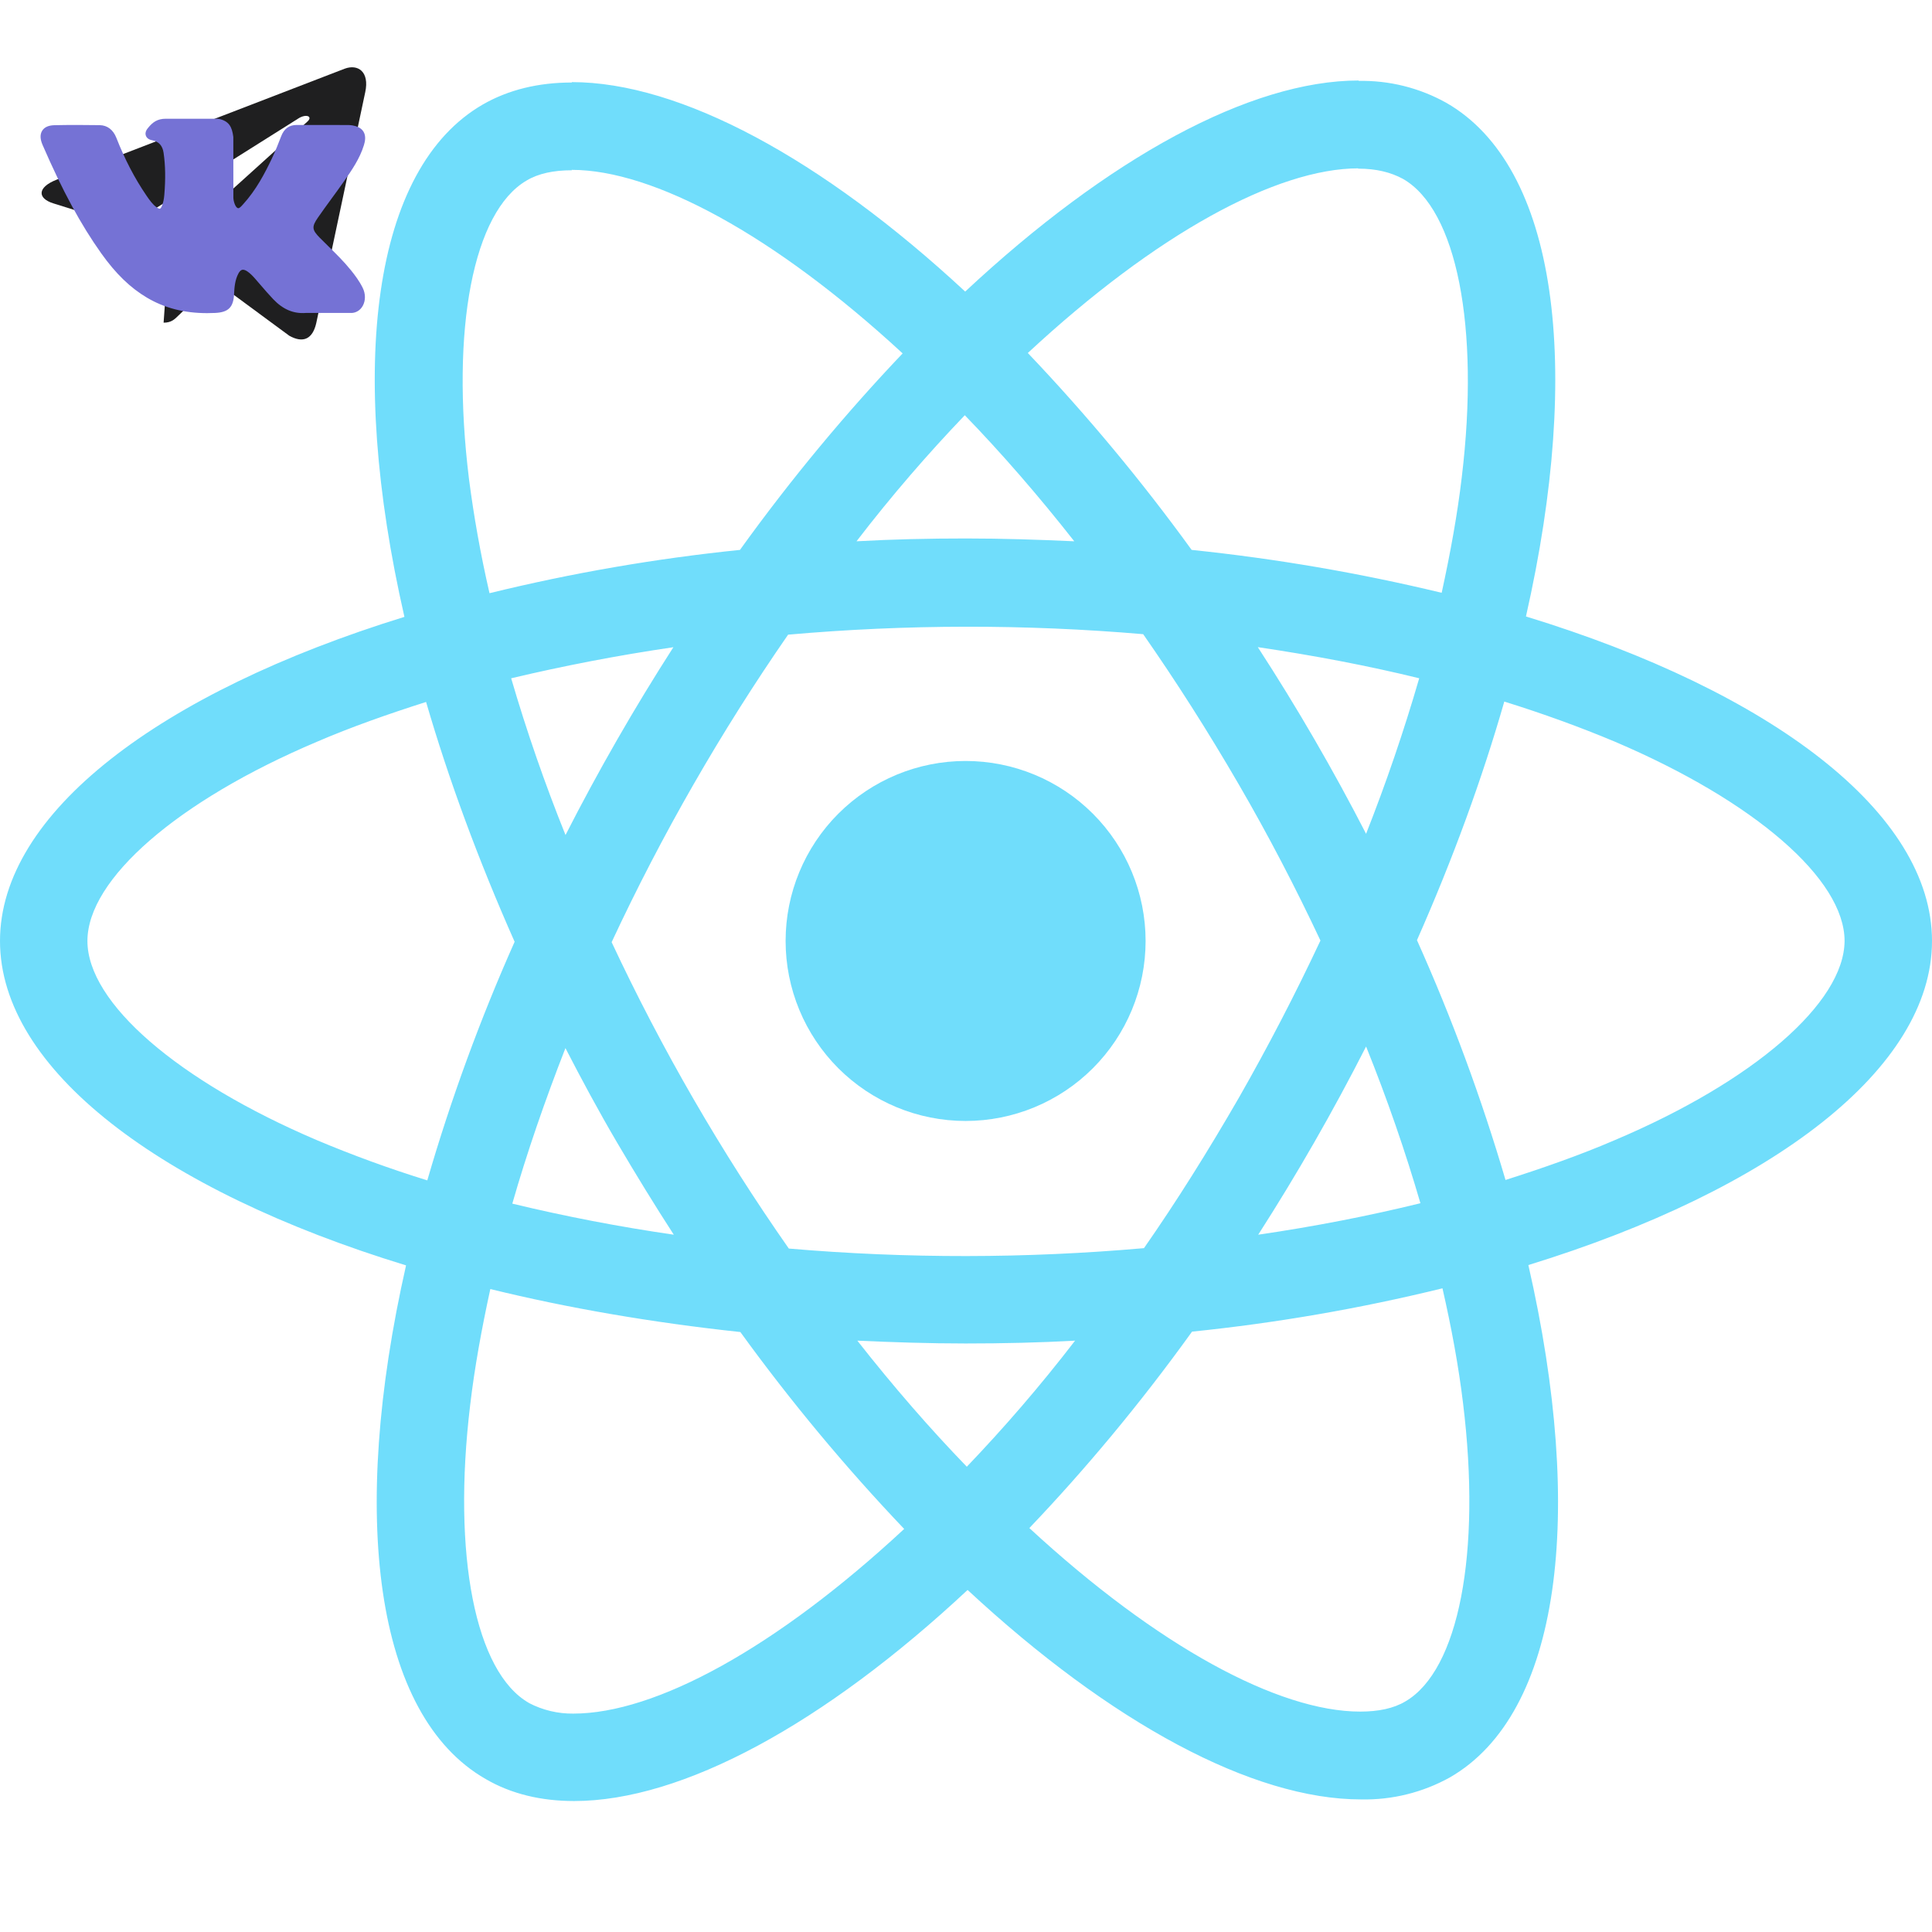
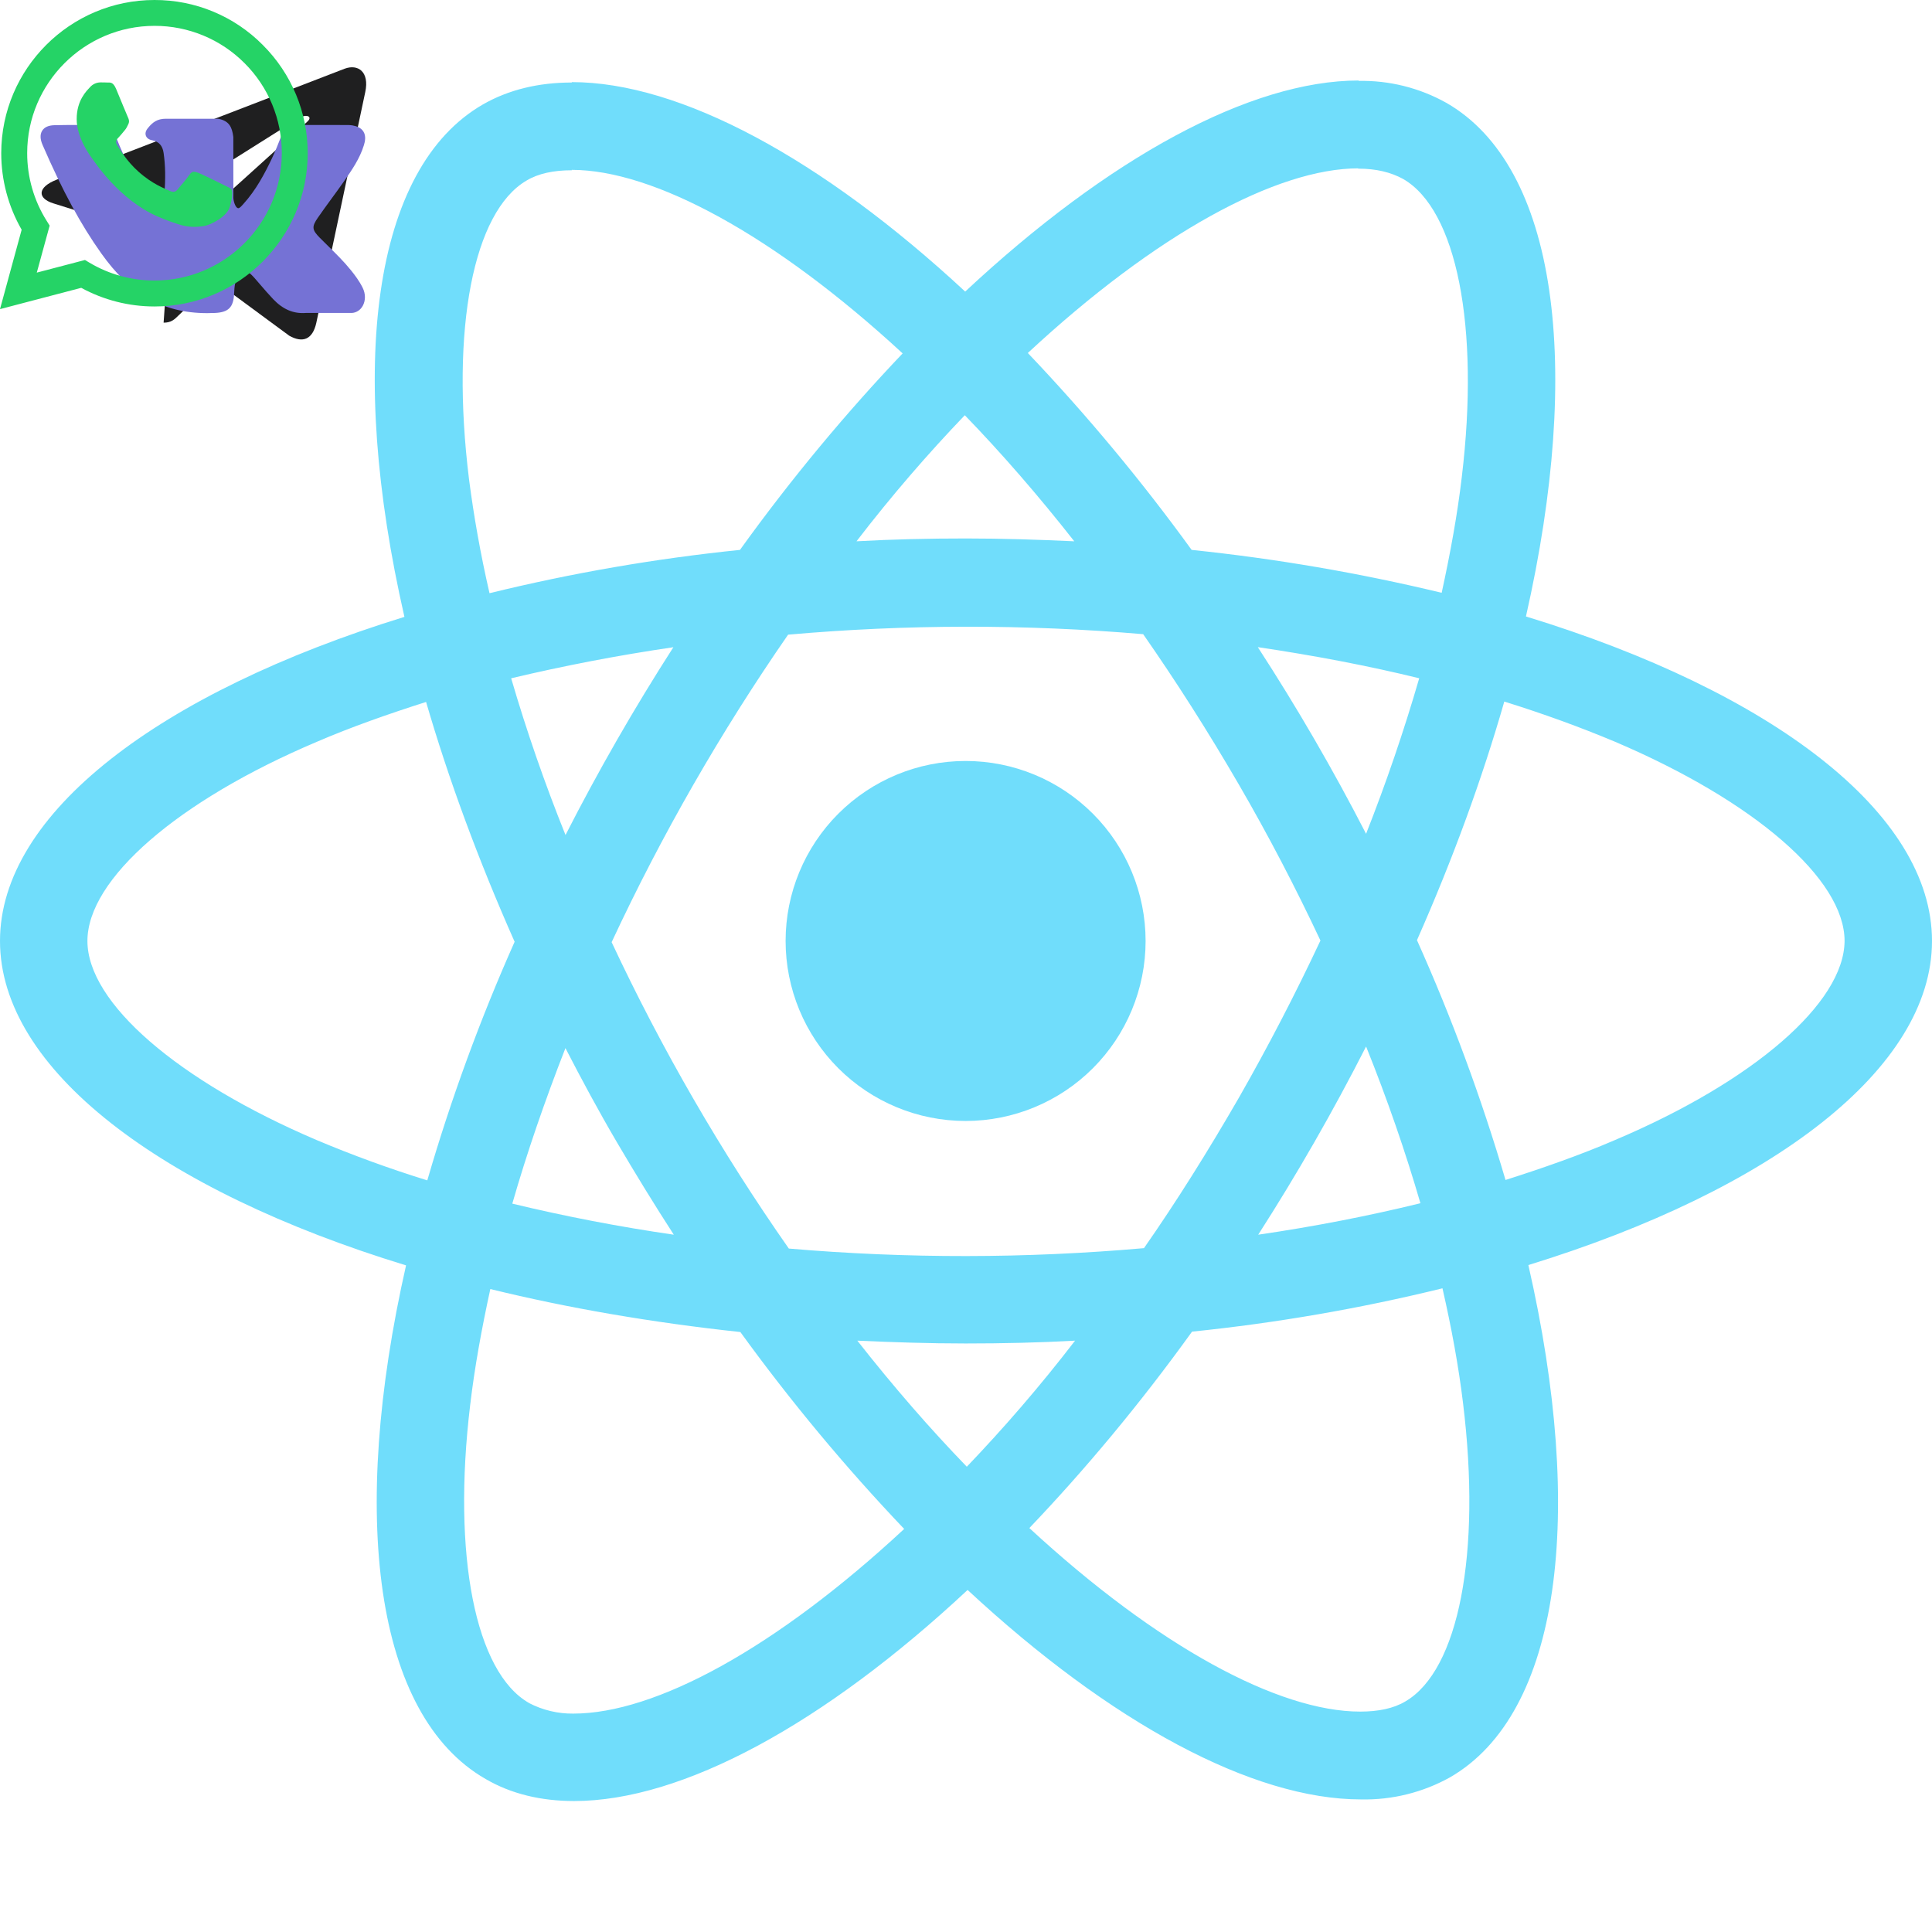
<svg xmlns="http://www.w3.org/2000/svg" width="100" height="100" viewBox="0 0 100 100" fill="none">
  <g id="react">
    <path d="M100 48.704C100 42.079 91.704 35.8 78.983 31.908C81.921 18.946 80.617 8.629 74.867 5.325C73.473 4.545 71.897 4.152 70.3 4.188V8.729C71.237 8.729 71.992 8.917 72.625 9.263C75.396 10.854 76.6 16.904 75.662 24.692C75.438 26.608 75.071 28.625 74.621 30.683C70.361 29.657 66.037 28.915 61.679 28.463C59.083 24.881 56.25 21.476 53.2 18.271C59.846 12.096 66.083 8.713 70.325 8.713V4.167C64.717 4.167 57.379 8.163 49.958 15.092C42.542 8.208 35.2 4.25 29.596 4.25V8.792C33.817 8.792 40.075 12.158 46.721 18.292C43.867 21.292 41.013 24.692 38.3 28.463C33.933 28.91 29.602 29.659 25.337 30.704C24.867 28.667 24.521 26.692 24.275 24.796C23.317 17.004 24.5 10.954 27.254 9.346C27.863 8.979 28.658 8.813 29.596 8.813V4.271C27.887 4.271 26.333 4.638 24.992 5.408C19.262 8.713 17.979 19.004 20.933 31.929C8.254 35.846 0 42.1 0 48.704C0 55.329 8.296 61.608 21.017 65.496C18.079 78.463 19.383 88.779 25.133 92.079C26.458 92.854 28.008 93.221 29.717 93.221C35.325 93.221 42.663 89.225 50.083 82.296C57.5 89.183 64.838 93.138 70.446 93.138C72.055 93.172 73.644 92.778 75.05 91.996C80.779 88.696 82.062 78.404 79.108 65.479C91.746 61.588 100 55.308 100 48.704ZM73.458 35.108C72.667 37.833 71.749 40.519 70.708 43.158C69.005 39.845 67.134 36.62 65.104 33.496C68 33.925 70.792 34.454 73.463 35.108H73.458ZM64.125 56.817C62.538 59.567 60.904 62.179 59.212 64.604C53.097 65.143 46.946 65.15 40.829 64.625C37.321 59.613 34.252 54.307 31.658 48.767C34.248 43.213 37.304 37.889 40.792 32.85C46.906 32.31 53.055 32.302 59.171 32.825C60.862 35.25 62.517 37.842 64.104 40.575C65.654 43.242 67.062 45.95 68.346 48.683C67.048 51.45 65.64 54.163 64.125 56.817ZM70.708 54.167C71.808 56.896 72.75 59.629 73.521 62.279C70.854 62.933 68.037 63.483 65.125 63.908C67.147 60.756 69.01 57.505 70.708 54.167ZM50.042 75.917C48.146 73.958 46.25 71.779 44.375 69.392C46.208 69.475 48.083 69.538 49.979 69.538C51.896 69.538 53.792 69.496 55.646 69.392C53.812 71.779 51.917 73.958 50.042 75.917ZM34.875 63.908C32.066 63.501 29.276 62.965 26.517 62.3C27.271 59.671 28.208 56.958 29.267 54.25C30.104 55.875 30.983 57.508 31.942 59.142C32.9 60.771 33.875 62.363 34.875 63.908ZM49.938 21.492C51.833 23.45 53.729 25.629 55.604 28.017C53.771 27.933 51.896 27.871 50 27.871C48.083 27.871 46.188 27.913 44.333 28.017C46.167 25.629 48.062 23.45 49.938 21.492ZM34.854 33.5C32.833 36.646 30.969 39.89 29.271 43.221C28.201 40.565 27.262 37.857 26.458 35.108C29.125 34.475 31.942 33.925 34.854 33.5ZM16.408 59.017C9.192 55.942 4.525 51.904 4.525 48.704C4.525 45.504 9.192 41.446 16.408 38.392C18.158 37.638 20.075 36.963 22.054 36.333C23.217 40.325 24.746 44.483 26.637 48.746C24.852 52.755 23.341 56.881 22.117 61.096C20.181 60.497 18.276 59.803 16.408 59.017ZM27.375 88.142C24.604 86.558 23.4 80.5 24.337 72.717C24.562 70.8 24.929 68.779 25.379 66.721C29.371 67.7 33.733 68.454 38.321 68.946C40.917 72.528 43.75 75.933 46.8 79.138C40.154 85.313 33.917 88.696 29.675 88.696C28.875 88.705 28.085 88.516 27.375 88.146V88.142ZM75.725 72.613C76.683 80.4 75.5 86.454 72.746 88.063C72.138 88.429 71.342 88.592 70.404 88.592C66.183 88.592 59.925 85.229 53.279 79.092C56.133 76.1 58.987 72.696 61.7 68.925C66.067 68.478 70.398 67.729 74.662 66.683C75.133 68.742 75.496 70.717 75.725 72.613ZM83.571 59.017C81.821 59.771 79.904 60.446 77.925 61.075C76.679 56.839 75.148 52.692 73.342 48.663C75.217 44.425 76.721 40.288 77.862 36.313C79.883 36.942 81.796 37.638 83.592 38.392C90.808 41.467 95.475 45.504 95.475 48.704C95.454 51.904 90.787 55.963 83.571 59.017Z" fill="#61DAFB" fill-opacity="0.9" />
    <path d="M49.979 58.021C52.45 58.021 54.82 57.039 56.567 55.292C58.314 53.545 59.296 51.175 59.296 48.704C59.296 46.233 58.314 43.864 56.567 42.117C54.82 40.369 52.45 39.388 49.979 39.388C47.508 39.388 45.139 40.369 43.391 42.117C41.644 43.864 40.663 46.233 40.663 48.704C40.663 51.175 41.644 53.545 43.391 55.292C45.139 57.039 47.508 58.021 49.979 58.021Z" fill="#61DAFB" fill-opacity="0.9" />
  </g>
  <g id="tg">
    <path d="M18.906 4.764L16.37 16.721C16.179 17.564 15.68 17.774 14.972 17.377L11.108 14.53L9.245 16.323C9.038 16.53 8.866 16.702 8.468 16.702L8.746 12.768L15.905 6.299C16.217 6.022 15.838 5.867 15.422 6.145L6.571 11.719L2.76 10.526C1.932 10.267 1.917 9.697 2.933 9.299L17.837 3.557C18.527 3.299 19.131 3.71 18.906 4.764Z" fill="#1F1F20" />
  </g>
  <g id="vk">
    <path d="M18.17 13.994C17.804 13.539 17.388 13.131 16.986 12.737C16.843 12.597 16.695 12.452 16.553 12.308C16.144 11.893 16.129 11.738 16.453 11.267C16.677 10.942 16.915 10.617 17.144 10.303C17.353 10.018 17.568 9.724 17.775 9.428L17.817 9.367C18.212 8.801 18.62 8.216 18.837 7.51C18.894 7.324 18.953 7.05 18.817 6.82C18.682 6.591 18.419 6.522 18.234 6.489C18.142 6.473 18.051 6.471 17.966 6.471L15.381 6.469L15.36 6.468C14.969 6.468 14.705 6.659 14.554 7.052C14.41 7.427 14.252 7.827 14.071 8.207C13.712 8.963 13.255 9.834 12.595 10.561L12.567 10.592C12.489 10.679 12.4 10.777 12.336 10.777C12.326 10.777 12.315 10.775 12.303 10.771C12.166 10.716 12.074 10.373 12.079 10.213C12.079 10.211 12.079 10.209 12.079 10.206L12.077 7.111C12.077 7.1 12.076 7.089 12.075 7.078C12.009 6.575 11.863 6.262 11.313 6.15C11.298 6.147 11.283 6.146 11.268 6.146H8.581C8.143 6.146 7.901 6.33 7.675 6.606C7.613 6.68 7.486 6.834 7.549 7.02C7.613 7.209 7.821 7.25 7.889 7.263C8.225 7.329 8.415 7.542 8.468 7.915C8.562 8.561 8.574 9.251 8.505 10.087C8.485 10.319 8.447 10.498 8.385 10.651C8.37 10.687 8.318 10.804 8.266 10.804C8.249 10.804 8.201 10.797 8.112 10.734C7.904 10.586 7.751 10.375 7.574 10.114C6.969 9.228 6.461 8.252 6.021 7.129C5.858 6.716 5.553 6.485 5.163 6.478C4.734 6.471 4.345 6.468 3.974 6.468C3.569 6.468 3.193 6.472 2.826 6.48C2.512 6.486 2.295 6.583 2.181 6.77C2.066 6.957 2.074 7.203 2.203 7.5C3.237 9.883 4.175 11.615 5.243 13.117C5.992 14.168 6.743 14.896 7.607 15.407C8.517 15.946 9.536 16.208 10.724 16.208C10.858 16.208 10.998 16.205 11.138 16.198C11.828 16.163 12.084 15.904 12.116 15.208C12.132 14.852 12.169 14.479 12.338 14.161C12.444 13.961 12.544 13.961 12.576 13.961C12.639 13.961 12.717 13.991 12.801 14.047C12.951 14.148 13.08 14.284 13.186 14.403C13.285 14.516 13.383 14.63 13.482 14.745C13.694 14.991 13.913 15.246 14.143 15.487C14.645 16.016 15.197 16.249 15.832 16.198H18.202C18.207 16.198 18.212 16.198 18.218 16.198C18.454 16.182 18.658 16.046 18.779 15.825C18.928 15.552 18.925 15.204 18.771 14.893C18.596 14.541 18.369 14.241 18.17 13.994Z" fill="#7572D5" />
  </g>
+   <g id="whatsapp">
+     <path d="M13.601 2.326A7.854 7.854 0 0 0 7.994 0C3.627 0 .068 3.558.064 7.926c0 1.399.366 2.76 1.057 3.965L0 16l4.204-1.102a7.933 7.933 0 0 0 3.79.965h.004c4.368 0 7.926-3.558 7.93-7.93A7.898 7.898 0 0 0 13.6 2.326zM7.994 14.521a6.573 6.573 0 0 1-3.356-.92l-.24-.144-2.494.654.666-2.433-.156-.251a6.56 6.56 0 0 1-1.007-3.505c0-3.626 2.957-6.584 6.591-6.584a6.56 6.56 0 0 1 4.66 1.931 6.557 6.557 0 0 1 1.928 4.66c-.004 3.639-2.961 6.592-6.592 6.592zm3.615-4.934c-.197-.099-1.17-.578-1.353-.646-.182-.065-.315-.099-.445.099-.133.197-.513.646-.627.775-.114.133-.232.148-.43.05-.197-.1-.836-.308-1.592-.985-.59-.525-.985-1.175-1.103-1.372-.114-.198-.011-.304.088-.403.087-.088.197-.232.296-.346.1-.114.133-.198.198-.33.065-.134.034-.248-.015-.347-.05-.099-.445-1.076-.612-1.47-.16-.389-.323-.335-.445-.34-.114-.007-.247-.007-.38-.007a.729.729 0 0 0-.529.247c-.182.198-.691.677-.691 1.654 0 .977.71 1.916.81 2.049.098.133 1.394 2.132 3.383 2.992.47.205.84.326 1.129.418.475.152.904.129 1.246.08.38-.058 1.171-.48 1.338-.943.164-.464.164-.86.114-.943-.049-.084-.182-.133-.38-.232z " fill="#25D366" />
+   </g>
</svg>
